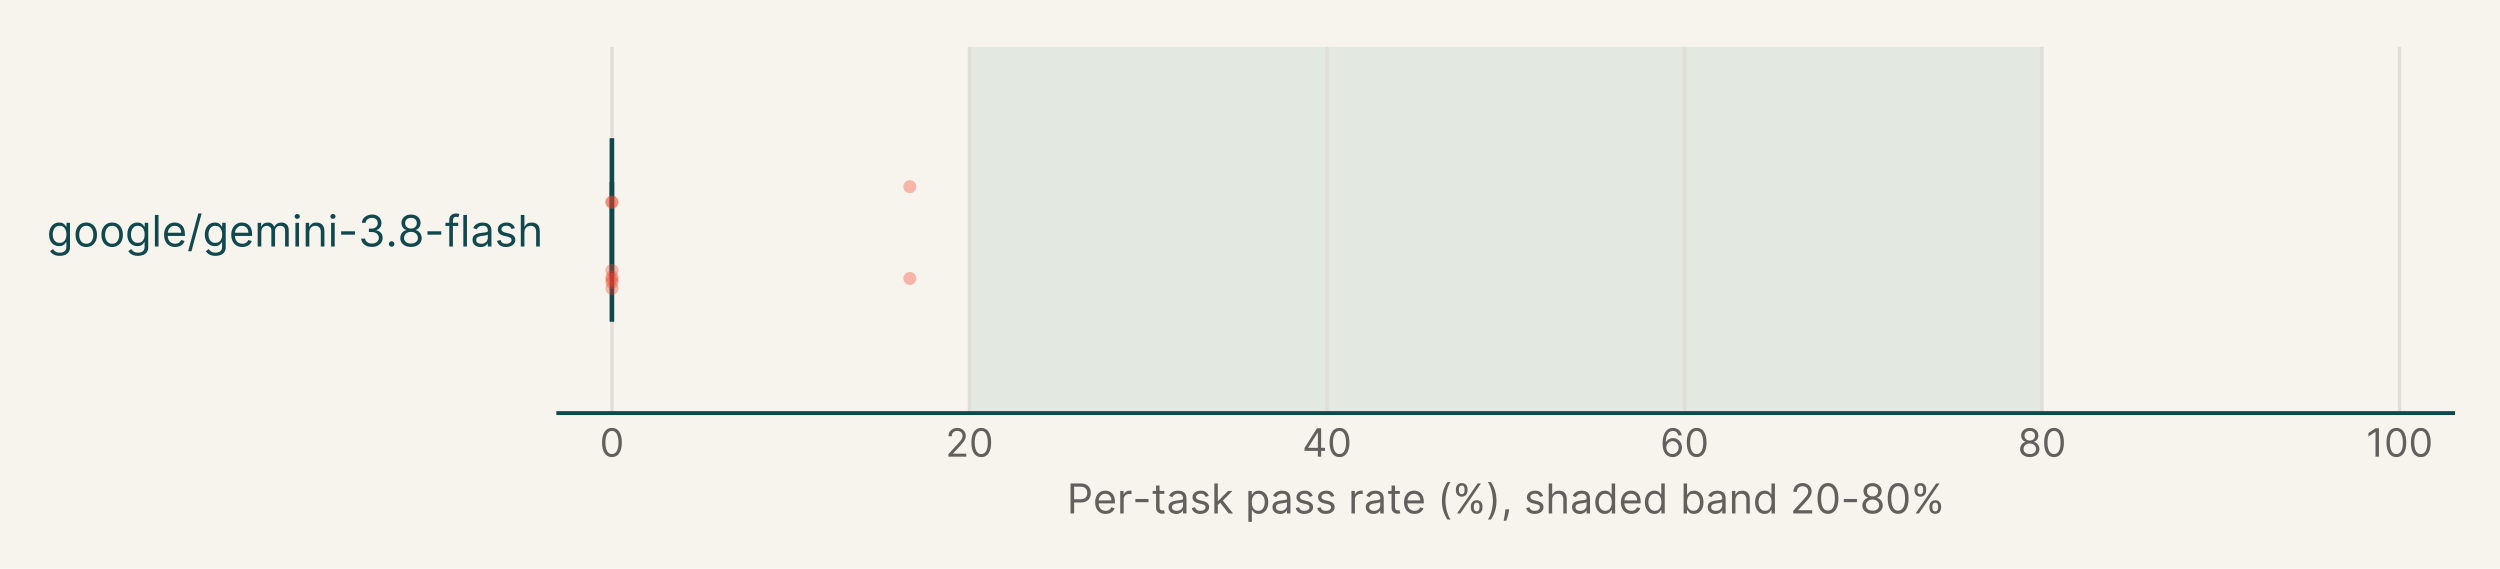
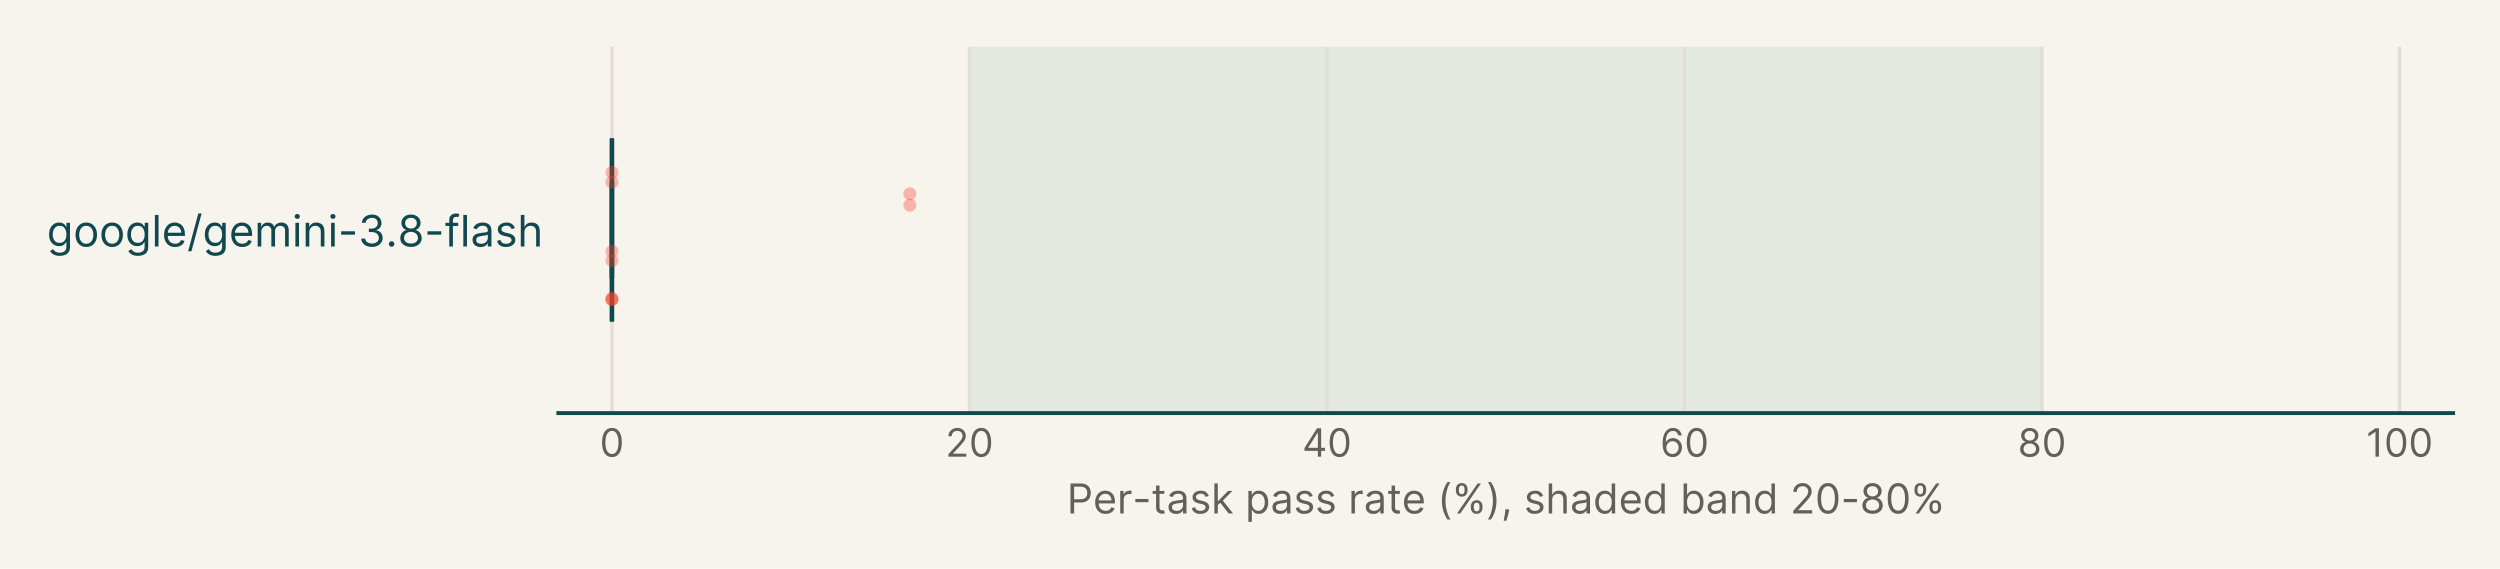
<svg xmlns="http://www.w3.org/2000/svg" xmlns:xlink="http://www.w3.org/1999/xlink" width="576pt" height="131.04pt" viewBox="0 0 576 131.04" version="1.1">
  <defs>
    <style type="text/css">*{stroke-linejoin: round; stroke-linecap: butt}</style>
  </defs>
  <g id="figure_1">
    <g id="patch_1">
      <path d="M 0 131.04  L 576 131.04  L 576 0  L 0 0  z " style="fill: #f7f4ed" />
    </g>
    <g id="axes_1">
      <g id="patch_2">
        <path d="M 128.636 95.177  L 565.2 95.177  L 565.2 10.8  L 128.636 10.8  z " style="fill: #f7f4ed" />
      </g>
      <g id="patch_3">
-         <path d="M 223.362 95.177  L 470.474 95.177  L 470.474 10.8  L 223.362 10.8  z " clip-path="url(#p72f4eff276)" style="fill: #1f6f6a; fill-opacity: 0.09" />
+         <path d="M 223.362 95.177  L 470.474 95.177  L 470.474 10.8  L 223.362 10.8  z " clip-path="url(#pcd3d9d4d46)" style="fill: #1f6f6a; fill-opacity: 0.09" />
      </g>
      <g id="matplotlib.axis_1">
        <g id="xtick_1">
          <g id="line2d_1">
-             <path d="M 140.992 95.177  L 140.992 10.8  " clip-path="url(#p72f4eff276)" style="fill: none; stroke: #e3ded5; stroke-width: 0.8; stroke-linecap: square" />
+             <path d="M 140.992 95.177  L 140.992 10.8  " clip-path="url(#pcd3d9d4d46)" style="fill: none; stroke: #e3ded5; stroke-width: 0.8; stroke-linecap: square" />
          </g>
          <g id="line2d_2" />
          <g id="text_1">
            <g style="fill: #625f5d" transform="translate(138.179 105.2228) scale(0.09 -0.09)">
              <defs>
                <path id="Inter-Regular-30" d="M 2000 -64  Q 1486 -64 1125 217  Q 764 498 573 1033  Q 382 1568 382 2327  Q 382 3082 574 3617  Q 766 4152 1128 4435  Q 1491 4718 2000 4718  Q 2509 4718 2871 4435  Q 3234 4152 3426 3617  Q 3618 3082 3618 2327  Q 3618 1568 3427 1033  Q 3236 498 2875 217  Q 2514 -64 2000 -64  z M 2000 436  Q 2509 436 2791 927  Q 3073 1418 3073 2327  Q 3073 2932 2944 3357  Q 2816 3782 2576 4004  Q 2336 4227 2000 4227  Q 1496 4227 1211 3730  Q 927 3234 927 2327  Q 927 1723 1054 1300  Q 1182 877 1421 656  Q 1661 436 2000 436  z " transform="scale(0.015625)" />
              </defs>
              <use xlink:href="#Inter-Regular-30" />
            </g>
          </g>
        </g>
        <g id="xtick_2">
          <g id="line2d_3">
-             <path d="M 223.362 95.177  L 223.362 10.8  " clip-path="url(#p72f4eff276)" style="fill: none; stroke: #e3ded5; stroke-width: 0.8; stroke-linecap: square" />
+             <path d="M 223.362 95.177  L 223.362 10.8  " clip-path="url(#pcd3d9d4d46)" style="fill: none; stroke: #e3ded5; stroke-width: 0.8; stroke-linecap: square" />
          </g>
          <g id="line2d_4" />
          <g id="text_2">
            <g style="fill: #625f5d" transform="translate(217.8264 105.2228) scale(0.09 -0.09)">
              <defs>
                <path id="Inter-Regular-32" d="M 482 0  L 482 409  L 2018 2091  Q 2289 2386 2464 2605  Q 2639 2825 2724 3019  Q 2809 3214 2809 3427  Q 2809 3673 2692 3852  Q 2575 4032 2373 4129  Q 2171 4227 1918 4227  Q 1650 4227 1451 4117  Q 1252 4007 1144 3809  Q 1036 3611 1036 3345  L 500 3345  Q 500 3755 688 4064  Q 877 4373 1203 4545  Q 1530 4718 1936 4718  Q 2346 4718 2661 4545  Q 2977 4373 3156 4079  Q 3336 3786 3336 3427  Q 3336 3170 3244 2926  Q 3152 2682 2926 2383  Q 2700 2084 2300 1655  L 1255 536  L 1255 500  L 3418 500  L 3418 0  L 482 0  z " transform="scale(0.015625)" />
              </defs>
              <use xlink:href="#Inter-Regular-32" />
              <use xlink:href="#Inter-Regular-30" x="60.511" />
            </g>
          </g>
        </g>
        <g id="xtick_3">
          <g id="line2d_5">
-             <path d="M 305.733 95.177  L 305.733 10.8  " clip-path="url(#p72f4eff276)" style="fill: none; stroke: #e3ded5; stroke-width: 0.8; stroke-linecap: square" />
+             <path d="M 305.733 95.177  L 305.733 10.8  " clip-path="url(#pcd3d9d4d46)" style="fill: none; stroke: #e3ded5; stroke-width: 0.8; stroke-linecap: square" />
          </g>
          <g id="line2d_6" />
          <g id="text_3">
            <g style="fill: #625f5d" transform="translate(300.031 105.2228) scale(0.09 -0.09)">
              <defs>
                <path id="Inter-Regular-34" d="M 373 955  L 373 1418  L 2418 4655  L 2755 4655  L 2755 3936  L 2527 3936  L 982 1491  L 982 1455  L 3736 1455  L 3736 955  L 373 955  z M 2564 0  L 2564 1095  L 2564 1311  L 2564 4655  L 3100 4655  L 3100 0  L 2564 0  z " transform="scale(0.015625)" />
              </defs>
              <use xlink:href="#Inter-Regular-34" />
              <use xlink:href="#Inter-Regular-30" x="64.205" />
            </g>
          </g>
        </g>
        <g id="xtick_4">
          <g id="line2d_7">
-             <path d="M 388.103 95.177  L 388.103 10.8  " clip-path="url(#p72f4eff276)" style="fill: none; stroke: #e3ded5; stroke-width: 0.8; stroke-linecap: square" />
+             <path d="M 388.103 95.177  L 388.103 10.8  " clip-path="url(#pcd3d9d4d46)" style="fill: none; stroke: #e3ded5; stroke-width: 0.8; stroke-linecap: square" />
          </g>
          <g id="line2d_8" />
          <g id="text_4">
            <g style="fill: #625f5d" transform="translate(382.4846 105.2228) scale(0.09 -0.09)">
              <defs>
                <path id="Inter-Regular-36" d="M 2027 -64  Q 1741 -59 1454 45  Q 1168 150 932 399  Q 696 648 552 1074  Q 409 1500 409 2145  Q 409 2764 525 3242  Q 641 3720 861 4048  Q 1082 4377 1394 4547  Q 1707 4718 2100 4718  Q 2491 4718 2796 4562  Q 3102 4407 3295 4129  Q 3489 3852 3546 3491  L 2991 3491  Q 2914 3805 2691 4011  Q 2468 4218 2100 4218  Q 1559 4218 1249 3747  Q 939 3277 936 2427  L 973 2427  Q 1100 2620 1276 2757  Q 1452 2895 1666 2970  Q 1880 3045 2118 3045  Q 2518 3045 2850 2846  Q 3182 2648 3382 2299  Q 3582 1950 3582 1500  Q 3582 1068 3389 710  Q 3196 352 2847 142  Q 2498 -68 2027 -64  z M 2027 436  Q 2314 436 2542 579  Q 2771 723 2903 964  Q 3036 1205 3036 1500  Q 3036 1789 2908 2026  Q 2780 2264 2556 2404  Q 2332 2545 2046 2545  Q 1830 2545 1643 2460  Q 1457 2375 1317 2227  Q 1177 2080 1097 1890  Q 1018 1700 1018 1491  Q 1018 1214 1149 973  Q 1280 732 1508 584  Q 1736 436 2027 436  z " transform="scale(0.015625)" />
              </defs>
              <use xlink:href="#Inter-Regular-36" />
              <use xlink:href="#Inter-Regular-30" x="62.358" />
            </g>
          </g>
        </g>
        <g id="xtick_5">
          <g id="line2d_9">
-             <path d="M 470.474 95.177  L 470.474 10.8  " clip-path="url(#p72f4eff276)" style="fill: none; stroke: #e3ded5; stroke-width: 0.8; stroke-linecap: square" />
+             <path d="M 470.474 95.177  L 470.474 10.8  " clip-path="url(#pcd3d9d4d46)" style="fill: none; stroke: #e3ded5; stroke-width: 0.8; stroke-linecap: square" />
          </g>
          <g id="line2d_10" />
          <g id="text_5">
            <g style="fill: #625f5d" transform="translate(464.8868 105.2228) scale(0.09 -0.09)">
              <defs>
                <path id="Inter-Regular-38" d="M 1973 -64  Q 1505 -64 1147 103  Q 789 270 589 564  Q 389 859 391 1236  Q 389 1532 507 1783  Q 625 2034 830 2203  Q 1036 2373 1291 2418  L 1291 2445  Q 957 2532 759 2821  Q 561 3111 564 3482  Q 561 3836 743 4115  Q 925 4395 1244 4556  Q 1564 4718 1973 4718  Q 2377 4718 2695 4556  Q 3014 4395 3197 4115  Q 3380 3836 3382 3482  Q 3380 3111 3181 2821  Q 2982 2532 2655 2445  L 2655 2418  Q 2907 2373 3109 2203  Q 3311 2034 3431 1783  Q 3552 1532 3555 1236  Q 3552 859 3351 564  Q 3150 270 2794 103  Q 2439 -64 1973 -64  z M 1973 436  Q 2289 436 2518 538  Q 2748 641 2873 827  Q 2998 1014 3000 1264  Q 2998 1527 2864 1729  Q 2730 1932 2499 2048  Q 2268 2164 1973 2164  Q 1675 2164 1442 2048  Q 1209 1932 1076 1729  Q 943 1527 946 1264  Q 943 1014 1067 827  Q 1191 641 1423 538  Q 1655 436 1973 436  z M 1973 2645  Q 2223 2645 2417 2745  Q 2611 2845 2722 3025  Q 2834 3205 2836 3445  Q 2834 3682 2725 3858  Q 2616 4034 2423 4130  Q 2230 4227 1973 4227  Q 1711 4227 1516 4130  Q 1321 4034 1214 3858  Q 1107 3682 1109 3445  Q 1107 3205 1217 3025  Q 1327 2845 1522 2745  Q 1718 2645 1973 2645  z " transform="scale(0.015625)" />
              </defs>
              <use xlink:href="#Inter-Regular-38" />
              <use xlink:href="#Inter-Regular-30" x="61.648" />
            </g>
          </g>
        </g>
        <g id="xtick_6">
          <g id="line2d_11">
-             <path d="M 552.844 95.177  L 552.844 10.8  " clip-path="url(#p72f4eff276)" style="fill: none; stroke: #e3ded5; stroke-width: 0.8; stroke-linecap: square" />
+             <path d="M 552.844 95.177  L 552.844 10.8  " clip-path="url(#pcd3d9d4d46)" style="fill: none; stroke: #e3ded5; stroke-width: 0.8; stroke-linecap: square" />
          </g>
          <g id="line2d_12" />
          <g id="text_6">
            <g style="fill: #625f5d" transform="translate(545.129 105.2228) scale(0.09 -0.09)">
              <defs>
                <path id="Inter-Regular-31" d="M 2118 4655  L 2118 0  L 1555 0  L 1555 4064  L 1527 4064  L 391 3309  L 391 3882  L 1555 4655  L 2118 4655  z " transform="scale(0.015625)" />
              </defs>
              <use xlink:href="#Inter-Regular-31" />
              <use xlink:href="#Inter-Regular-30" x="46.449" />
              <use xlink:href="#Inter-Regular-30" x="108.949" />
            </g>
          </g>
        </g>
        <g id="text_7">
          <g style="fill: #625f5d" transform="translate(245.8083 118.297) scale(0.095 -0.095)">
            <defs>
              <path id="Inter-Regular-50" d="M 564 0  L 564 4655  L 2136 4655  Q 2684 4655 3033 4458  Q 3382 4261 3550 3927  Q 3718 3593 3718 3182  Q 3718 2770 3551 2434  Q 3384 2098 3036 1899  Q 2689 1700 2146 1700  L 1018 1700  L 1018 2200  L 2127 2200  Q 2502 2200 2729 2329  Q 2957 2459 3060 2680  Q 3164 2902 3164 3182  Q 3164 3461 3060 3681  Q 2957 3902 2727 4028  Q 2498 4155 2118 4155  L 1127 4155  L 1127 0  L 564 0  z " transform="scale(0.015625)" />
              <path id="Inter-Regular-65" d="M 1955 -73  Q 1450 -73 1085 151  Q 721 375 524 778  Q 327 1182 327 1718  Q 327 2255 524 2665  Q 721 3075 1074 3305  Q 1427 3536 1900 3536  Q 2173 3536 2439 3445  Q 2705 3355 2923 3151  Q 3141 2948 3270 2614  Q 3400 2280 3400 1791  L 3400 1564  L 709 1564  L 709 2027  L 2855 2027  Q 2855 2323 2738 2554  Q 2621 2786 2406 2920  Q 2191 3055 1900 3055  Q 1580 3055 1347 2897  Q 1114 2739 989 2486  Q 864 2234 864 1945  L 864 1636  Q 864 1241 1001 967  Q 1139 693 1384 551  Q 1630 409 1955 409  Q 2166 409 2337 469  Q 2509 530 2634 651  Q 2759 773 2827 955  L 3346 809  Q 3264 545 3070 346  Q 2877 148 2593 37  Q 2309 -73 1955 -73  z " transform="scale(0.015625)" />
              <path id="Inter-Regular-72" d="M 491 0  L 491 3491  L 1009 3491  L 1009 2964  L 1046 2964  Q 1141 3223 1391 3384  Q 1641 3545 1955 3545  Q 2014 3545 2102 3543  Q 2191 3541 2236 3536  L 2236 2991  Q 2209 2998 2112 3012  Q 2016 3027 1909 3027  Q 1655 3027 1456 2921  Q 1257 2816 1142 2630  Q 1027 2445 1027 2209  L 1027 0  L 491 0  z " transform="scale(0.015625)" />
              <path id="Inter-Regular-2d" d="M 2491 2245  L 2491 1745  L 455 1745  L 455 2245  L 2491 2245  z " transform="scale(0.015625)" />
              <path id="Inter-Regular-74" d="M 2009 3491  L 2009 3036  L 200 3036  L 200 3491  L 2009 3491  z M 727 4327  L 1264 4327  L 1264 1000  Q 1264 773 1331 660  Q 1398 548 1503 510  Q 1609 473 1727 473  Q 1816 473 1873 483  Q 1930 493 1964 500  L 2073 18  Q 2018 -2 1920 -23  Q 1823 -45 1673 -45  Q 1446 -45 1228 52  Q 1011 150 869 350  Q 727 550 727 855  L 727 4327  z " transform="scale(0.015625)" />
              <path id="Inter-Regular-61" d="M 1518 -82  Q 1186 -82 916 44  Q 646 170 486 410  Q 327 650 327 991  Q 327 1291 445 1478  Q 564 1666 761 1773  Q 959 1880 1199 1933  Q 1439 1986 1682 2018  Q 2000 2059 2199 2080  Q 2398 2102 2490 2154  Q 2582 2207 2582 2336  L 2582 2355  Q 2582 2691 2399 2877  Q 2216 3064 1846 3064  Q 1461 3064 1243 2895  Q 1025 2727 936 2536  L 427 2718  Q 564 3036 792 3214  Q 1021 3393 1292 3464  Q 1564 3536 1827 3536  Q 1996 3536 2215 3496  Q 2434 3457 2640 3334  Q 2846 3211 2982 2963  Q 3118 2716 3118 2300  L 3118 0  L 2582 0  L 2582 473  L 2555 473  Q 2500 359 2373 229  Q 2246 100 2034 9  Q 1823 -82 1518 -82  z M 1600 400  Q 1918 400 2137 525  Q 2357 650 2469 847  Q 2582 1045 2582 1264  L 2582 1755  Q 2548 1714 2433 1681  Q 2318 1648 2169 1624  Q 2021 1600 1881 1583  Q 1741 1566 1655 1555  Q 1446 1527 1265 1467  Q 1084 1407 974 1287  Q 864 1168 864 964  Q 864 684 1072 542  Q 1280 400 1600 400  z " transform="scale(0.015625)" />
              <path id="Inter-Regular-73" d="M 2964 2709  L 2482 2573  Q 2436 2693 2348 2808  Q 2261 2923 2111 2998  Q 1961 3073 1727 3073  Q 1407 3073 1194 2926  Q 982 2780 982 2555  Q 982 2355 1127 2239  Q 1273 2123 1582 2045  L 2100 1918  Q 2568 1805 2797 1572  Q 3027 1339 3027 973  Q 3027 673 2855 436  Q 2684 200 2377 63  Q 2071 -73 1664 -73  Q 1130 -73 780 159  Q 430 391 336 836  L 846 964  Q 918 682 1121 541  Q 1325 400 1655 400  Q 2030 400 2251 560  Q 2473 720 2473 945  Q 2473 1127 2345 1251  Q 2218 1375 1955 1436  L 1373 1573  Q 893 1686 669 1926  Q 446 2166 446 2527  Q 446 2823 613 3050  Q 780 3277 1069 3406  Q 1359 3536 1727 3536  Q 2246 3536 2542 3309  Q 2839 3082 2964 2709  z " transform="scale(0.015625)" />
              <path id="Inter-Regular-6b" d="M 991 1273  L 982 1936  L 1091 1936  L 2618 3491  L 3282 3491  L 1655 1845  L 1609 1845  L 991 1273  z M 491 0  L 491 4655  L 1027 4655  L 1027 0  L 491 0  z M 2709 0  L 1346 1727  L 1727 2100  L 3391 0  L 2709 0  z " transform="scale(0.015625)" />
              <path id="Inter-Regular-20" transform="scale(0.015625)" />
              <path id="Inter-Regular-70" d="M 491 -1309  L 491 3491  L 1009 3491  L 1009 2936  L 1073 2936  Q 1132 3027 1237 3169  Q 1343 3311 1542 3423  Q 1741 3536 2082 3536  Q 2523 3536 2859 3315  Q 3196 3095 3384 2690  Q 3573 2286 3573 1736  Q 3573 1182 3384 776  Q 3196 370 2861 148  Q 2527 -73 2091 -73  Q 1755 -73 1552 39  Q 1350 152 1241 296  Q 1132 441 1073 536  L 1027 536  L 1027 -1309  L 491 -1309  z M 1018 1745  Q 1018 1350 1134 1049  Q 1250 748 1473 578  Q 1696 409 2018 409  Q 2355 409 2581 587  Q 2807 766 2921 1069  Q 3036 1373 3036 1745  Q 3036 2114 2923 2410  Q 2811 2707 2585 2881  Q 2359 3055 2018 3055  Q 1691 3055 1468 2890  Q 1246 2725 1132 2430  Q 1018 2136 1018 1745  z " transform="scale(0.015625)" />
              <path id="Inter-Regular-28" d="M 682 1964  Q 682 2823 906 3544  Q 1130 4266 1546 4873  L 2018 4873  Q 1855 4648 1713 4319  Q 1571 3991 1464 3599  Q 1357 3207 1296 2788  Q 1236 2370 1236 1964  Q 1236 1423 1341 866  Q 1446 309 1623 -168  Q 1800 -645 2018 -945  L 1546 -945  Q 1130 -339 906 383  Q 682 1105 682 1964  z " transform="scale(0.015625)" />
              <path id="Inter-Regular-25" d="M 2855 873  L 2855 1118  Q 2855 1373 2960 1585  Q 3066 1798 3269 1926  Q 3473 2055 3764 2055  Q 4059 2055 4259 1926  Q 4459 1798 4561 1585  Q 4664 1373 4664 1118  L 4664 873  Q 4664 618 4560 405  Q 4457 193 4256 64  Q 4055 -64 3764 -64  Q 3468 -64 3266 64  Q 3064 193 2959 405  Q 2855 618 2855 873  z M 3318 1118  L 3318 873  Q 3318 661 3418 494  Q 3518 327 3764 327  Q 4002 327 4101 494  Q 4200 661 4200 873  L 4200 1118  Q 4200 1330 4104 1497  Q 4009 1664 3764 1664  Q 3525 1664 3421 1497  Q 3318 1330 3318 1118  z M 536 3536  L 536 3782  Q 536 4036 642 4248  Q 748 4461 951 4589  Q 1155 4718 1446 4718  Q 1741 4718 1941 4589  Q 2141 4461 2243 4248  Q 2346 4036 2346 3782  L 2346 3536  Q 2346 3282 2242 3069  Q 2139 2857 1937 2728  Q 1736 2600 1446 2600  Q 1150 2600 948 2728  Q 746 2857 641 3069  Q 536 3282 536 3536  z M 1000 3782  L 1000 3536  Q 1000 3325 1100 3158  Q 1200 2991 1446 2991  Q 1684 2991 1783 3158  Q 1882 3325 1882 3536  L 1882 3782  Q 1882 3993 1786 4160  Q 1691 4327 1446 4327  Q 1207 4327 1103 4160  Q 1000 3993 1000 3782  z M 709 0  L 3909 4655  L 4427 4655  L 1227 0  L 709 0  z " transform="scale(0.015625)" />
              <path id="Inter-Regular-29" d="M 1636 1964  Q 1636 1105 1412 383  Q 1189 -339 773 -945  L 300 -945  Q 464 -720 606 -392  Q 748 -64 854 328  Q 961 720 1021 1139  Q 1082 1559 1082 1964  Q 1082 2505 977 3061  Q 873 3618 695 4095  Q 518 4573 300 4873  L 773 4873  Q 1189 4266 1412 3544  Q 1636 2823 1636 1964  z " transform="scale(0.015625)" />
              <path id="Inter-Regular-2c" d="M 1291 636  L 1255 391  Q 1216 132 1137 -163  Q 1059 -459 975 -720  Q 891 -982 836 -1136  L 427 -1136  Q 457 -991 504 -752  Q 552 -514 601 -219  Q 650 75 682 382  L 709 636  L 1291 636  z " transform="scale(0.015625)" />
              <path id="Inter-Regular-68" d="M 1027 2100  L 1027 0  L 491 0  L 491 4655  L 1027 4655  L 1027 2945  L 1073 2945  Q 1196 3216 1442 3376  Q 1689 3536 2100 3536  Q 2457 3536 2725 3394  Q 2993 3252 3142 2960  Q 3291 2668 3291 2218  L 3291 0  L 2755 0  L 2755 2182  Q 2755 2598 2540 2826  Q 2325 3055 1946 3055  Q 1682 3055 1474 2943  Q 1266 2832 1146 2618  Q 1027 2405 1027 2100  z " transform="scale(0.015625)" />
              <path id="Inter-Regular-64" d="M 1809 -73  Q 1373 -73 1039 148  Q 705 370 516 776  Q 327 1182 327 1736  Q 327 2286 516 2690  Q 705 3095 1041 3315  Q 1377 3536 1818 3536  Q 2159 3536 2358 3423  Q 2557 3311 2662 3169  Q 2768 3027 2827 2936  L 2873 2936  L 2873 4655  L 3409 4655  L 3409 0  L 2891 0  L 2891 536  L 2827 536  Q 2768 441 2659 296  Q 2550 152 2348 39  Q 2146 -73 1809 -73  z M 1882 409  Q 2205 409 2427 578  Q 2650 748 2766 1049  Q 2882 1350 2882 1745  Q 2882 2136 2768 2430  Q 2655 2725 2432 2890  Q 2209 3055 1882 3055  Q 1541 3055 1315 2881  Q 1089 2707 976 2410  Q 864 2114 864 1745  Q 864 1373 978 1069  Q 1093 766 1319 587  Q 1546 409 1882 409  z " transform="scale(0.015625)" />
              <path id="Inter-Regular-62" d="M 564 0  L 564 4655  L 1100 4655  L 1100 2936  L 1146 2936  Q 1205 3027 1310 3169  Q 1416 3311 1615 3423  Q 1814 3536 2155 3536  Q 2596 3536 2932 3315  Q 3268 3095 3457 2690  Q 3646 2286 3646 1736  Q 3646 1182 3457 776  Q 3268 370 2934 148  Q 2600 -73 2164 -73  Q 1827 -73 1625 39  Q 1423 152 1314 296  Q 1205 441 1146 536  L 1082 536  L 1082 0  L 564 0  z M 1091 1745  Q 1091 1350 1207 1049  Q 1323 748 1545 578  Q 1768 409 2091 409  Q 2427 409 2653 587  Q 2880 766 2994 1069  Q 3109 1373 3109 1745  Q 3109 2114 2996 2410  Q 2884 2707 2658 2881  Q 2432 3055 2091 3055  Q 1764 3055 1541 2890  Q 1318 2725 1204 2430  Q 1091 2136 1091 1745  z " transform="scale(0.015625)" />
              <path id="Inter-Regular-6e" d="M 1027 2100  L 1027 0  L 491 0  L 491 3491  L 1009 3491  L 1009 2945  L 1055 2945  Q 1177 3211 1427 3373  Q 1677 3536 2073 3536  Q 2427 3536 2693 3392  Q 2959 3248 3107 2956  Q 3255 2664 3255 2218  L 3255 0  L 2718 0  L 2718 2182  Q 2718 2593 2504 2824  Q 2291 3055 1918 3055  Q 1661 3055 1460 2943  Q 1259 2832 1143 2618  Q 1027 2405 1027 2100  z " transform="scale(0.015625)" />
            </defs>
            <use xlink:href="#Inter-Regular-50" />
            <use xlink:href="#Inter-Regular-65" x="63.494" />
            <use xlink:href="#Inter-Regular-72" x="121.733" />
            <use xlink:href="#Inter-Regular-2d" x="158.949" />
            <use xlink:href="#Inter-Regular-74" x="204.972" />
            <use xlink:href="#Inter-Regular-61" x="241.335" />
            <use xlink:href="#Inter-Regular-73" x="297.727" />
            <use xlink:href="#Inter-Regular-6b" x="350" />
            <use xlink:href="#Inter-Regular-20" x="404.403" />
            <use xlink:href="#Inter-Regular-70" x="432.528" />
            <use xlink:href="#Inter-Regular-61" x="493.466" />
            <use xlink:href="#Inter-Regular-73" x="549.858" />
            <use xlink:href="#Inter-Regular-73" x="602.131" />
            <use xlink:href="#Inter-Regular-20" x="654.404" />
            <use xlink:href="#Inter-Regular-72" x="682.529" />
            <use xlink:href="#Inter-Regular-61" x="719.744" />
            <use xlink:href="#Inter-Regular-74" x="776.136" />
            <use xlink:href="#Inter-Regular-65" x="812.5" />
            <use xlink:href="#Inter-Regular-20" x="870.739" />
            <use xlink:href="#Inter-Regular-28" x="898.864" />
            <use xlink:href="#Inter-Regular-25" x="935.085" />
            <use xlink:href="#Inter-Regular-29" x="1016.335" />
            <use xlink:href="#Inter-Regular-2c" x="1052.557" />
            <use xlink:href="#Inter-Regular-20" x="1080.54" />
            <use xlink:href="#Inter-Regular-73" x="1108.665" />
            <use xlink:href="#Inter-Regular-68" x="1160.938" />
            <use xlink:href="#Inter-Regular-61" x="1220.029" />
            <use xlink:href="#Inter-Regular-64" x="1276.421" />
            <use xlink:href="#Inter-Regular-65" x="1338.495" />
            <use xlink:href="#Inter-Regular-64" x="1396.733" />
            <use xlink:href="#Inter-Regular-20" x="1458.807" />
            <use xlink:href="#Inter-Regular-62" x="1486.932" />
            <use xlink:href="#Inter-Regular-61" x="1549.006" />
            <use xlink:href="#Inter-Regular-6e" x="1605.398" />
            <use xlink:href="#Inter-Regular-64" x="1663.921" />
            <use xlink:href="#Inter-Regular-20" x="1725.995" />
            <use xlink:href="#Inter-Regular-32" x="1754.12" />
            <use xlink:href="#Inter-Regular-30" x="1814.631" />
            <use xlink:href="#Inter-Regular-2d" x="1877.131" />
            <use xlink:href="#Inter-Regular-38" x="1923.154" />
            <use xlink:href="#Inter-Regular-30" x="1984.801" />
            <use xlink:href="#Inter-Regular-25" x="2047.302" />
          </g>
        </g>
      </g>
      <g id="matplotlib.axis_2">
        <g id="ytick_1">
          <g id="line2d_13" />
          <g id="text_8">
            <g style="fill: #11484e" transform="translate(10.8 56.79539) scale(0.1 -0.1)">
              <defs>
                <path id="Inter-Regular-67" d="M 1900 -1382  Q 1511 -1382 1231 -1283  Q 952 -1184 767 -1024  Q 582 -864 473 -682  L 900 -382  Q 973 -477 1084 -601  Q 1196 -725 1390 -817  Q 1584 -909 1900 -909  Q 2323 -909 2598 -704  Q 2873 -500 2873 -64  L 2873 645  L 2827 645  Q 2768 550 2660 410  Q 2552 270 2351 162  Q 2150 55 1809 55  Q 1386 55 1051 255  Q 716 455 521 836  Q 327 1218 327 1764  Q 327 2300 516 2699  Q 705 3098 1041 3317  Q 1377 3536 1818 3536  Q 2159 3536 2360 3423  Q 2561 3311 2669 3169  Q 2777 3027 2836 2936  L 2891 2936  L 2891 3491  L 3409 3491  L 3409 -100  Q 3409 -550 3205 -833  Q 3002 -1116 2660 -1249  Q 2318 -1382 1900 -1382  z M 1882 536  Q 2205 536 2427 684  Q 2650 832 2766 1109  Q 2882 1386 2882 1773  Q 2882 2150 2768 2438  Q 2655 2727 2432 2891  Q 2209 3055 1882 3055  Q 1541 3055 1315 2882  Q 1089 2709 976 2418  Q 864 2127 864 1773  Q 864 1409 978 1130  Q 1093 852 1319 694  Q 1546 536 1882 536  z " transform="scale(0.015625)" />
                <path id="Inter-Regular-6f" d="M 1909 -73  Q 1436 -73 1080 152  Q 725 377 526 781  Q 327 1186 327 1727  Q 327 2273 526 2679  Q 725 3086 1080 3311  Q 1436 3536 1909 3536  Q 2382 3536 2737 3311  Q 3093 3086 3292 2679  Q 3491 2273 3491 1727  Q 3491 1186 3292 781  Q 3093 377 2737 152  Q 2382 -73 1909 -73  z M 1909 409  Q 2268 409 2500 593  Q 2732 777 2843 1077  Q 2955 1377 2955 1727  Q 2955 2077 2843 2379  Q 2732 2682 2500 2868  Q 2268 3055 1909 3055  Q 1550 3055 1318 2868  Q 1086 2682 975 2379  Q 864 2077 864 1727  Q 864 1377 975 1077  Q 1086 777 1318 593  Q 1550 409 1909 409  z " transform="scale(0.015625)" />
                <path id="Inter-Regular-6c" d="M 1027 4655  L 1027 0  L 491 0  L 491 4655  L 1027 4655  z " transform="scale(0.015625)" />
                <path id="Inter-Regular-2f" d="M 2136 4873  L 636 -700  L 146 -700  L 1646 4873  L 2136 4873  z " transform="scale(0.015625)" />
                <path id="Inter-Regular-6d" d="M 491 0  L 491 3491  L 1009 3491  L 1009 2945  L 1055 2945  Q 1164 3225 1407 3380  Q 1650 3536 1991 3536  Q 2336 3536 2567 3380  Q 2798 3225 2927 2945  L 2964 2945  Q 3098 3216 3366 3376  Q 3634 3536 4009 3536  Q 4477 3536 4775 3244  Q 5073 2952 5073 2336  L 5073 0  L 4536 0  L 4536 2336  Q 4536 2723 4325 2889  Q 4114 3055 3827 3055  Q 3459 3055 3257 2833  Q 3055 2611 3055 2273  L 3055 0  L 2509 0  L 2509 2391  Q 2509 2689 2316 2872  Q 2123 3055 1818 3055  Q 1609 3055 1428 2943  Q 1248 2832 1137 2635  Q 1027 2439 1027 2182  L 1027 0  L 491 0  z " transform="scale(0.015625)" />
                <path id="Inter-Regular-69" d="M 491 0  L 491 3491  L 1027 3491  L 1027 0  L 491 0  z M 764 4073  Q 607 4073 494 4179  Q 382 4286 382 4436  Q 382 4586 494 4693  Q 607 4800 764 4800  Q 921 4800 1033 4693  Q 1146 4586 1146 4436  Q 1146 4286 1033 4179  Q 921 4073 764 4073  z " transform="scale(0.015625)" />
                <path id="Inter-Regular-33" d="M 2055 -64  Q 1605 -64 1253 90  Q 902 245 696 521  Q 491 798 473 1164  L 1046 1164  Q 1064 939 1200 776  Q 1336 614 1556 525  Q 1777 436 2046 436  Q 2346 436 2577 540  Q 2809 645 2941 831  Q 3073 1018 3073 1264  Q 3073 1520 2945 1717  Q 2818 1914 2572 2025  Q 2327 2136 1973 2136  L 1600 2136  L 1600 2636  L 1973 2636  Q 2250 2636 2460 2736  Q 2671 2836 2790 3018  Q 2909 3200 2909 3445  Q 2909 3682 2804 3857  Q 2700 4032 2510 4129  Q 2321 4227 2064 4227  Q 1823 4227 1610 4139  Q 1398 4052 1264 3887  Q 1130 3723 1118 3491  L 573 3491  Q 586 3857 793 4133  Q 1000 4409 1335 4563  Q 1671 4718 2073 4718  Q 2505 4718 2814 4544  Q 3123 4370 3289 4086  Q 3455 3802 3455 3473  Q 3455 3080 3249 2802  Q 3043 2525 2691 2418  L 2691 2382  Q 3132 2309 3379 2008  Q 3627 1707 3627 1264  Q 3627 884 3421 583  Q 3216 282 2861 109  Q 2507 -64 2055 -64  z " transform="scale(0.015625)" />
                <path id="Inter-Regular-2e" d="M 882 -36  Q 714 -36 593 84  Q 473 205 473 373  Q 473 541 593 661  Q 714 782 882 782  Q 1050 782 1170 661  Q 1291 541 1291 373  Q 1291 261 1235 168  Q 1180 75 1088 19  Q 996 -36 882 -36  z " transform="scale(0.015625)" />
                <path id="Inter-Regular-66" d="M 2046 3491  L 2046 3036  L 164 3036  L 164 3491  L 2046 3491  z M 727 0  L 727 3973  Q 727 4273 868 4473  Q 1009 4673 1234 4773  Q 1459 4873 1709 4873  Q 1907 4873 2032 4841  Q 2157 4809 2218 4782  L 2064 4318  Q 2023 4332 1951 4352  Q 1880 4373 1764 4373  Q 1498 4373 1381 4239  Q 1264 4105 1264 3845  L 1264 0  L 727 0  z " transform="scale(0.015625)" />
              </defs>
              <use xlink:href="#Inter-Regular-67" />
              <use xlink:href="#Inter-Regular-6f" x="60.938" />
              <use xlink:href="#Inter-Regular-6f" x="120.597" />
              <use xlink:href="#Inter-Regular-67" x="180.256" />
              <use xlink:href="#Inter-Regular-6c" x="241.193" />
              <use xlink:href="#Inter-Regular-65" x="264.915" />
              <use xlink:href="#Inter-Regular-2f" x="323.153" />
              <use xlink:href="#Inter-Regular-67" x="358.807" />
              <use xlink:href="#Inter-Regular-65" x="419.744" />
              <use xlink:href="#Inter-Regular-6d" x="477.983" />
              <use xlink:href="#Inter-Regular-69" x="564.915" />
              <use xlink:href="#Inter-Regular-6e" x="588.636" />
              <use xlink:href="#Inter-Regular-69" x="647.159" />
              <use xlink:href="#Inter-Regular-2d" x="670.881" />
              <use xlink:href="#Inter-Regular-33" x="716.904" />
              <use xlink:href="#Inter-Regular-2e" x="780.54" />
              <use xlink:href="#Inter-Regular-38" x="808.097" />
              <use xlink:href="#Inter-Regular-2d" x="869.744" />
              <use xlink:href="#Inter-Regular-66" x="915.767" />
              <use xlink:href="#Inter-Regular-6c" x="951.847" />
              <use xlink:href="#Inter-Regular-61" x="975.568" />
              <use xlink:href="#Inter-Regular-73" x="1031.96" />
              <use xlink:href="#Inter-Regular-68" x="1084.233" />
            </g>
          </g>
        </g>
      </g>
      <g id="patch_4">
-         <path d="M 140.992 31.894  L 140.992 74.083  L 140.992 74.083  L 140.992 31.894  L 140.992 31.894  z " clip-path="url(#p72f4eff276)" style="fill: #faf9f5; stroke: #11484e; stroke-linejoin: miter" />
+         <path d="M 140.992 31.894  L 140.992 74.083  L 140.992 74.083  L 140.992 31.894  L 140.992 31.894  z " clip-path="url(#pcd3d9d4d46)" style="fill: #faf9f5; stroke: #11484e; stroke-linejoin: miter" />
      </g>
      <g id="line2d_14">
-         <path d="M 140.992 52.988  L 140.992 52.988  " clip-path="url(#p72f4eff276)" style="fill: none; stroke: #11484e" />
+         <path d="M 140.992 52.988  L 140.992 52.988  " clip-path="url(#pcd3d9d4d46)" style="fill: none; stroke: #11484e" />
      </g>
      <g id="line2d_15">
-         <path d="M 140.992 52.988  L 140.992 52.988  " clip-path="url(#p72f4eff276)" style="fill: none; stroke: #11484e" />
+         <path d="M 140.992 52.988  L 140.992 52.988  " clip-path="url(#pcd3d9d4d46)" style="fill: none; stroke: #11484e" />
      </g>
      <g id="line2d_16">
-         <path d="M 140.992 42.441  L 140.992 63.535  " clip-path="url(#p72f4eff276)" style="fill: none; stroke: #11484e; stroke-linecap: square" />
+         <path d="M 140.992 42.441  L 140.992 63.535  " clip-path="url(#pcd3d9d4d46)" style="fill: none; stroke: #11484e; stroke-linecap: square" />
      </g>
      <g id="line2d_17">
-         <path d="M 140.992 42.441  L 140.992 63.535  " clip-path="url(#p72f4eff276)" style="fill: none; stroke: #11484e; stroke-linecap: square" />
+         <path d="M 140.992 42.441  L 140.992 63.535  " clip-path="url(#pcd3d9d4d46)" style="fill: none; stroke: #11484e; stroke-linecap: square" />
      </g>
      <g id="line2d_18" />
      <g id="line2d_19">
-         <path d="M 140.992 31.894  L 140.992 74.083  " clip-path="url(#p72f4eff276)" style="fill: none; stroke: #11484e" />
+         <path d="M 140.992 31.894  L 140.992 74.083  " clip-path="url(#pcd3d9d4d46)" style="fill: none; stroke: #11484e" />
      </g>
      <g id="patch_5">
        <path d="M 128.636 95.177  L 565.2 95.177  " style="fill: none; stroke: #11484e; stroke-width: 0.9; stroke-linejoin: miter; stroke-linecap: square" />
      </g>
      <g id="PathCollection_1">
        <defs>
-           <path id="m7fa496c607" d="M 0 1.5  C 0.398 1.5 0.779 1.342 1.061 1.061  C 1.342 0.779 1.5 0.398 1.5 0  C 1.5 -0.398 1.342 -0.779 1.061 -1.061  C 0.779 -1.342 0.398 -1.5 0 -1.5  C -0.398 -1.5 -0.779 -1.342 -1.061 -1.061  C -1.342 -0.779 -1.5 -0.398 -1.5 0  C -1.5 0.398 -1.342 0.779 -1.061 1.061  C -0.779 1.342 -0.398 1.5 0 1.5  z " />
+           <path id="mc7a0ec56b0" d="M 0 1.5  C 0.398 1.5 0.779 1.342 1.061 1.061  C 1.342 0.779 1.5 0.398 1.5 0  C 1.5 -0.398 1.342 -0.779 1.061 -1.061  C 0.779 -1.342 0.398 -1.5 0 -1.5  C -0.398 -1.5 -0.779 -1.342 -1.061 -1.061  C -1.342 -0.779 -1.5 -0.398 -1.5 0  C -1.5 0.398 -1.342 0.779 -1.061 1.061  C -0.779 1.342 -0.398 1.5 0 1.5  z " />
        </defs>
-         <g clip-path="url(#p72f4eff276)">
-           <use xlink:href="#m7fa496c607" x="140.992" y="46.634" style="fill: #f44029; fill-opacity: 0.35" />
-           <use xlink:href="#m7fa496c607" x="140.992" y="66.467" style="fill: #f44029; fill-opacity: 0.35" />
-           <use xlink:href="#m7fa496c607" x="209.634" y="64.158" style="fill: #f44029; fill-opacity: 0.35" />
-           <use xlink:href="#m7fa496c607" x="140.992" y="46.508" style="fill: #f44029; fill-opacity: 0.35" />
-           <use xlink:href="#m7fa496c607" x="140.992" y="64.395" style="fill: #f44029; fill-opacity: 0.35" />
-           <use xlink:href="#m7fa496c607" x="140.992" y="65.082" style="fill: #f44029; fill-opacity: 0.35" />
-           <use xlink:href="#m7fa496c607" x="140.992" y="62.29" style="fill: #f44029; fill-opacity: 0.35" />
-           <use xlink:href="#m7fa496c607" x="209.634" y="43.011" style="fill: #f44029; fill-opacity: 0.35" />
-           <use xlink:href="#m7fa496c607" x="140.992" y="63.816" style="fill: #f44029; fill-opacity: 0.35" />
+         <g clip-path="url(#pcd3d9d4d46)">
+           <use xlink:href="#mc7a0ec56b0" x="140.992" y="39.723" style="fill: #f44029; fill-opacity: 0.35" />
+           <use xlink:href="#mc7a0ec56b0" x="140.992" y="68.699" style="fill: #f44029; fill-opacity: 0.35" />
+           <use xlink:href="#mc7a0ec56b0" x="209.634" y="44.663" style="fill: #f44029; fill-opacity: 0.35" />
+           <use xlink:href="#mc7a0ec56b0" x="140.992" y="57.893" style="fill: #f44029; fill-opacity: 0.35" />
+           <use xlink:href="#mc7a0ec56b0" x="140.992" y="60.069" style="fill: #f44029; fill-opacity: 0.35" />
+           <use xlink:href="#mc7a0ec56b0" x="140.992" y="69.078" style="fill: #f44029; fill-opacity: 0.35" />
+           <use xlink:href="#mc7a0ec56b0" x="140.992" y="41.969" style="fill: #f44029; fill-opacity: 0.35" />
+           <use xlink:href="#mc7a0ec56b0" x="209.634" y="47.283" style="fill: #f44029; fill-opacity: 0.35" />
+           <use xlink:href="#mc7a0ec56b0" x="140.992" y="69.005" style="fill: #f44029; fill-opacity: 0.35" />
        </g>
      </g>
    </g>
  </g>
  <defs>
-     <clipPath id="p72f4eff276">
+     <clipPath id="pcd3d9d4d46">
      <rect x="128.636" y="10.8" width="436.564" height="84.377" />
    </clipPath>
  </defs>
</svg>
